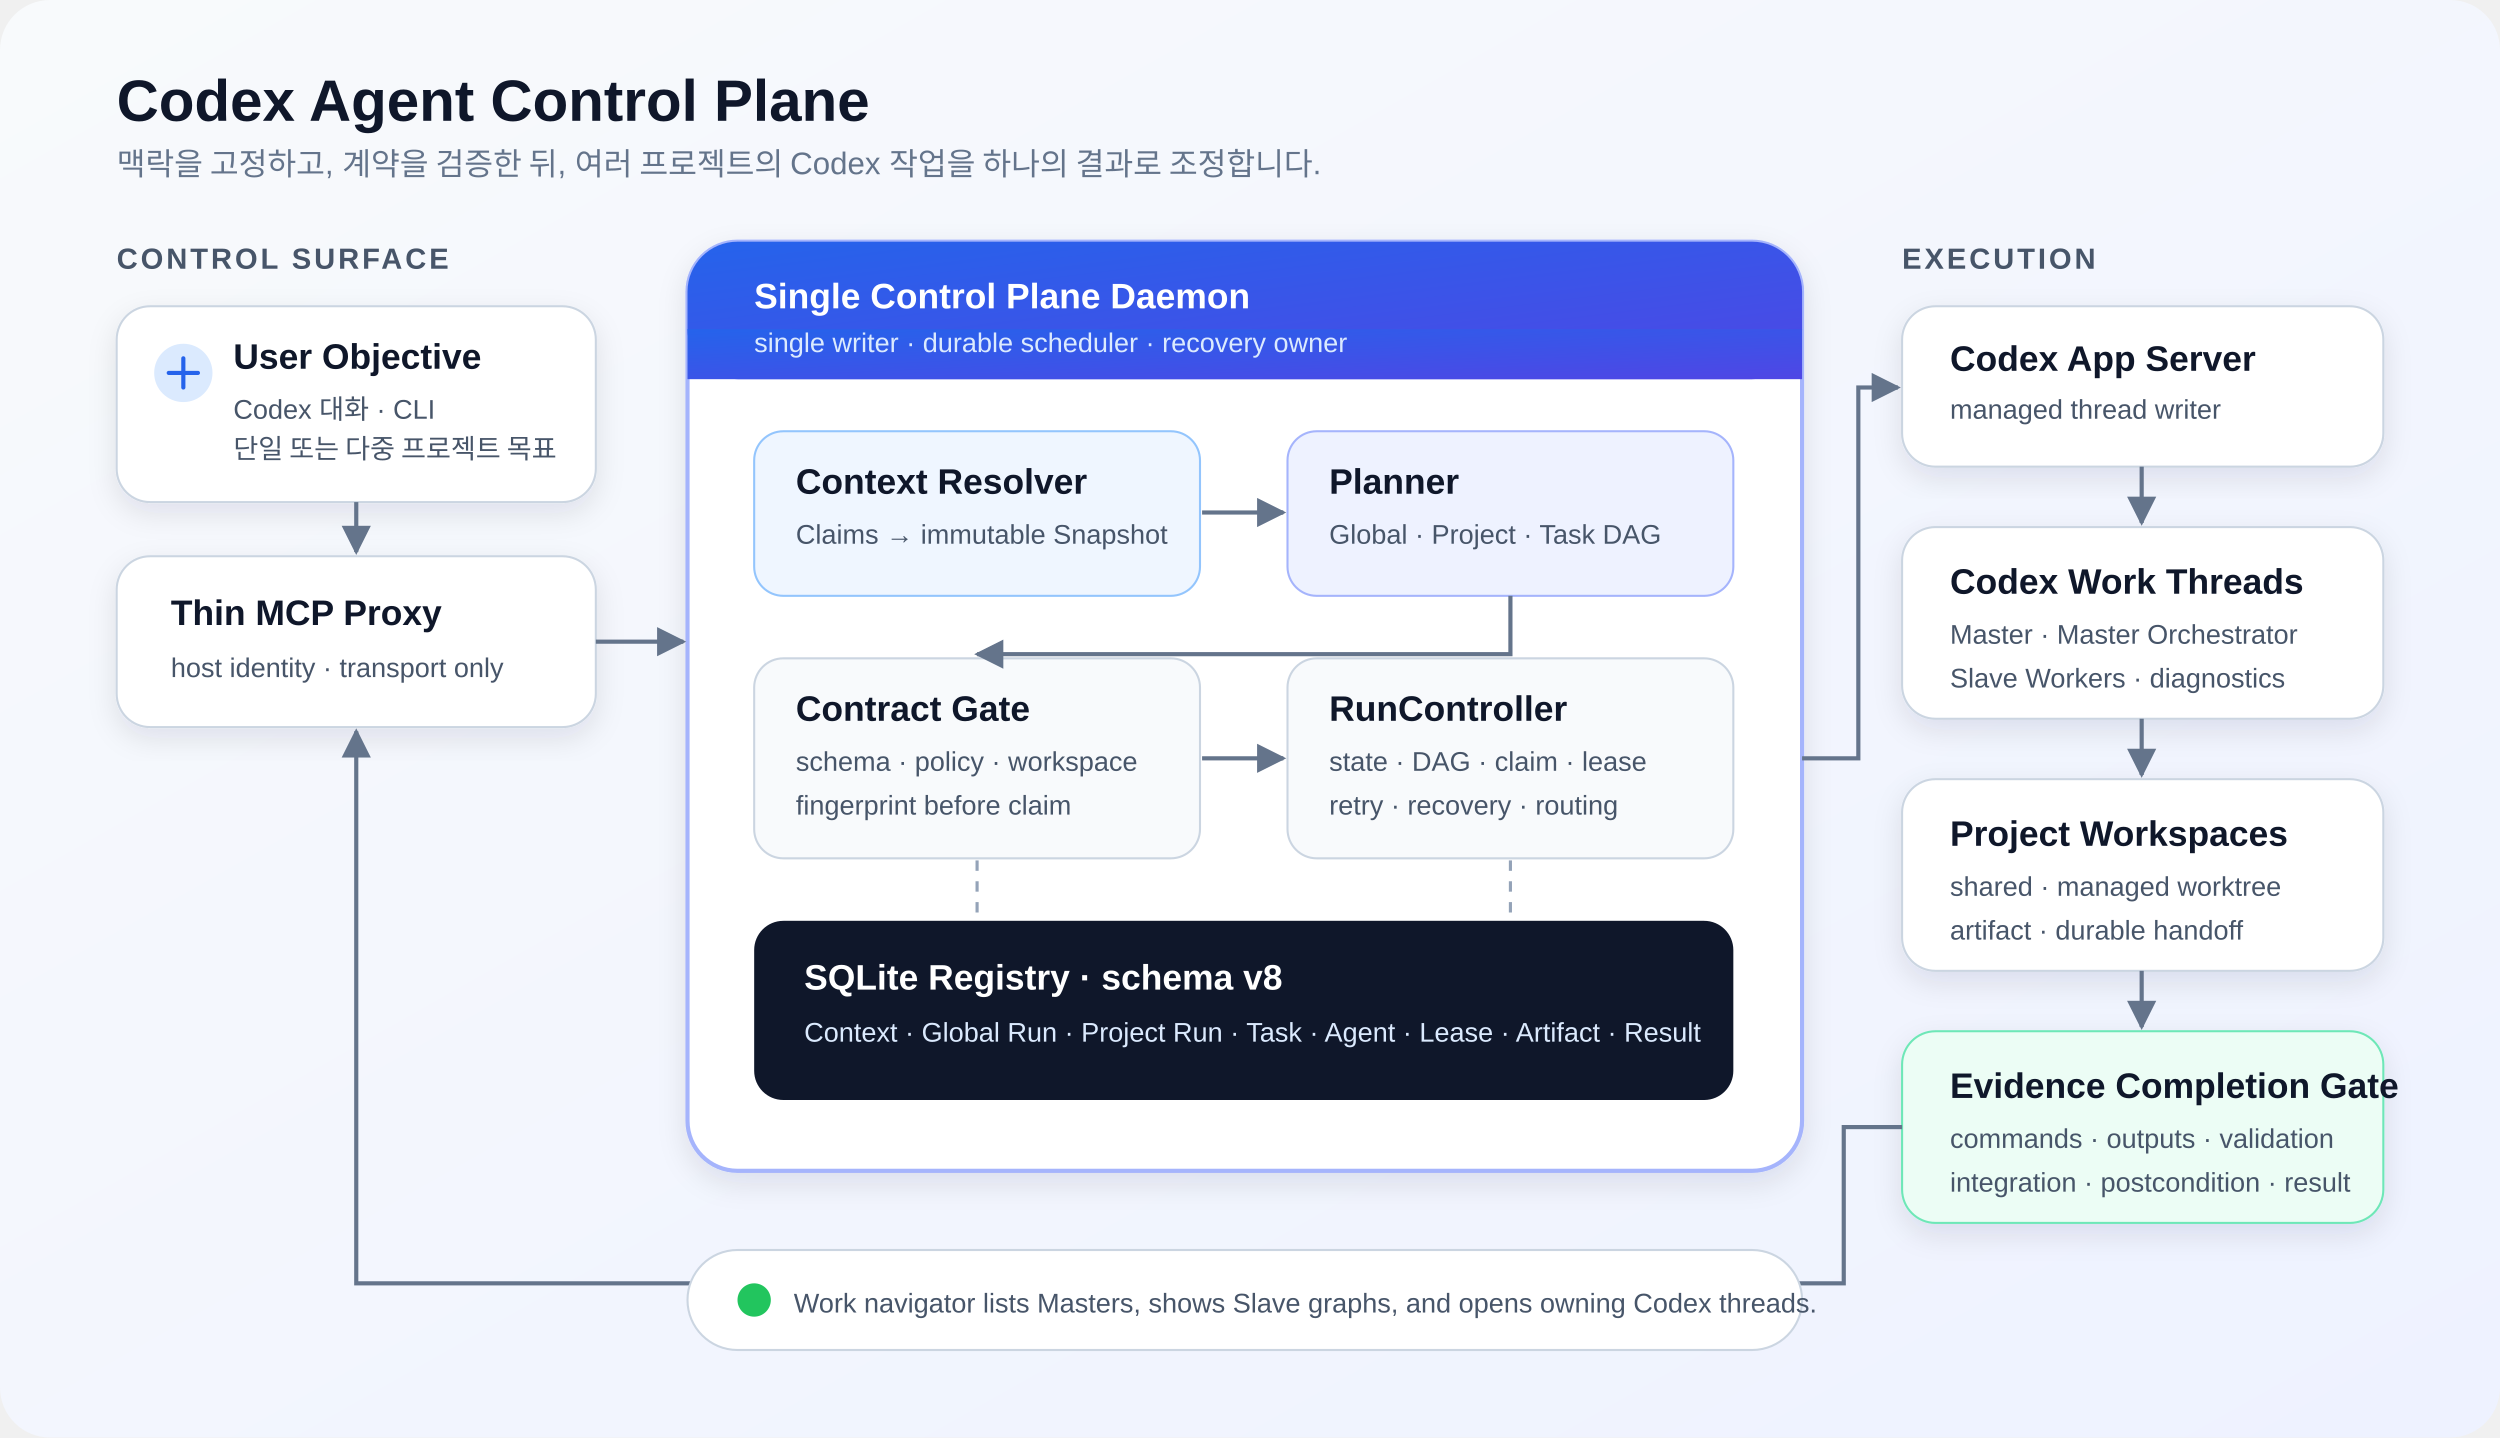
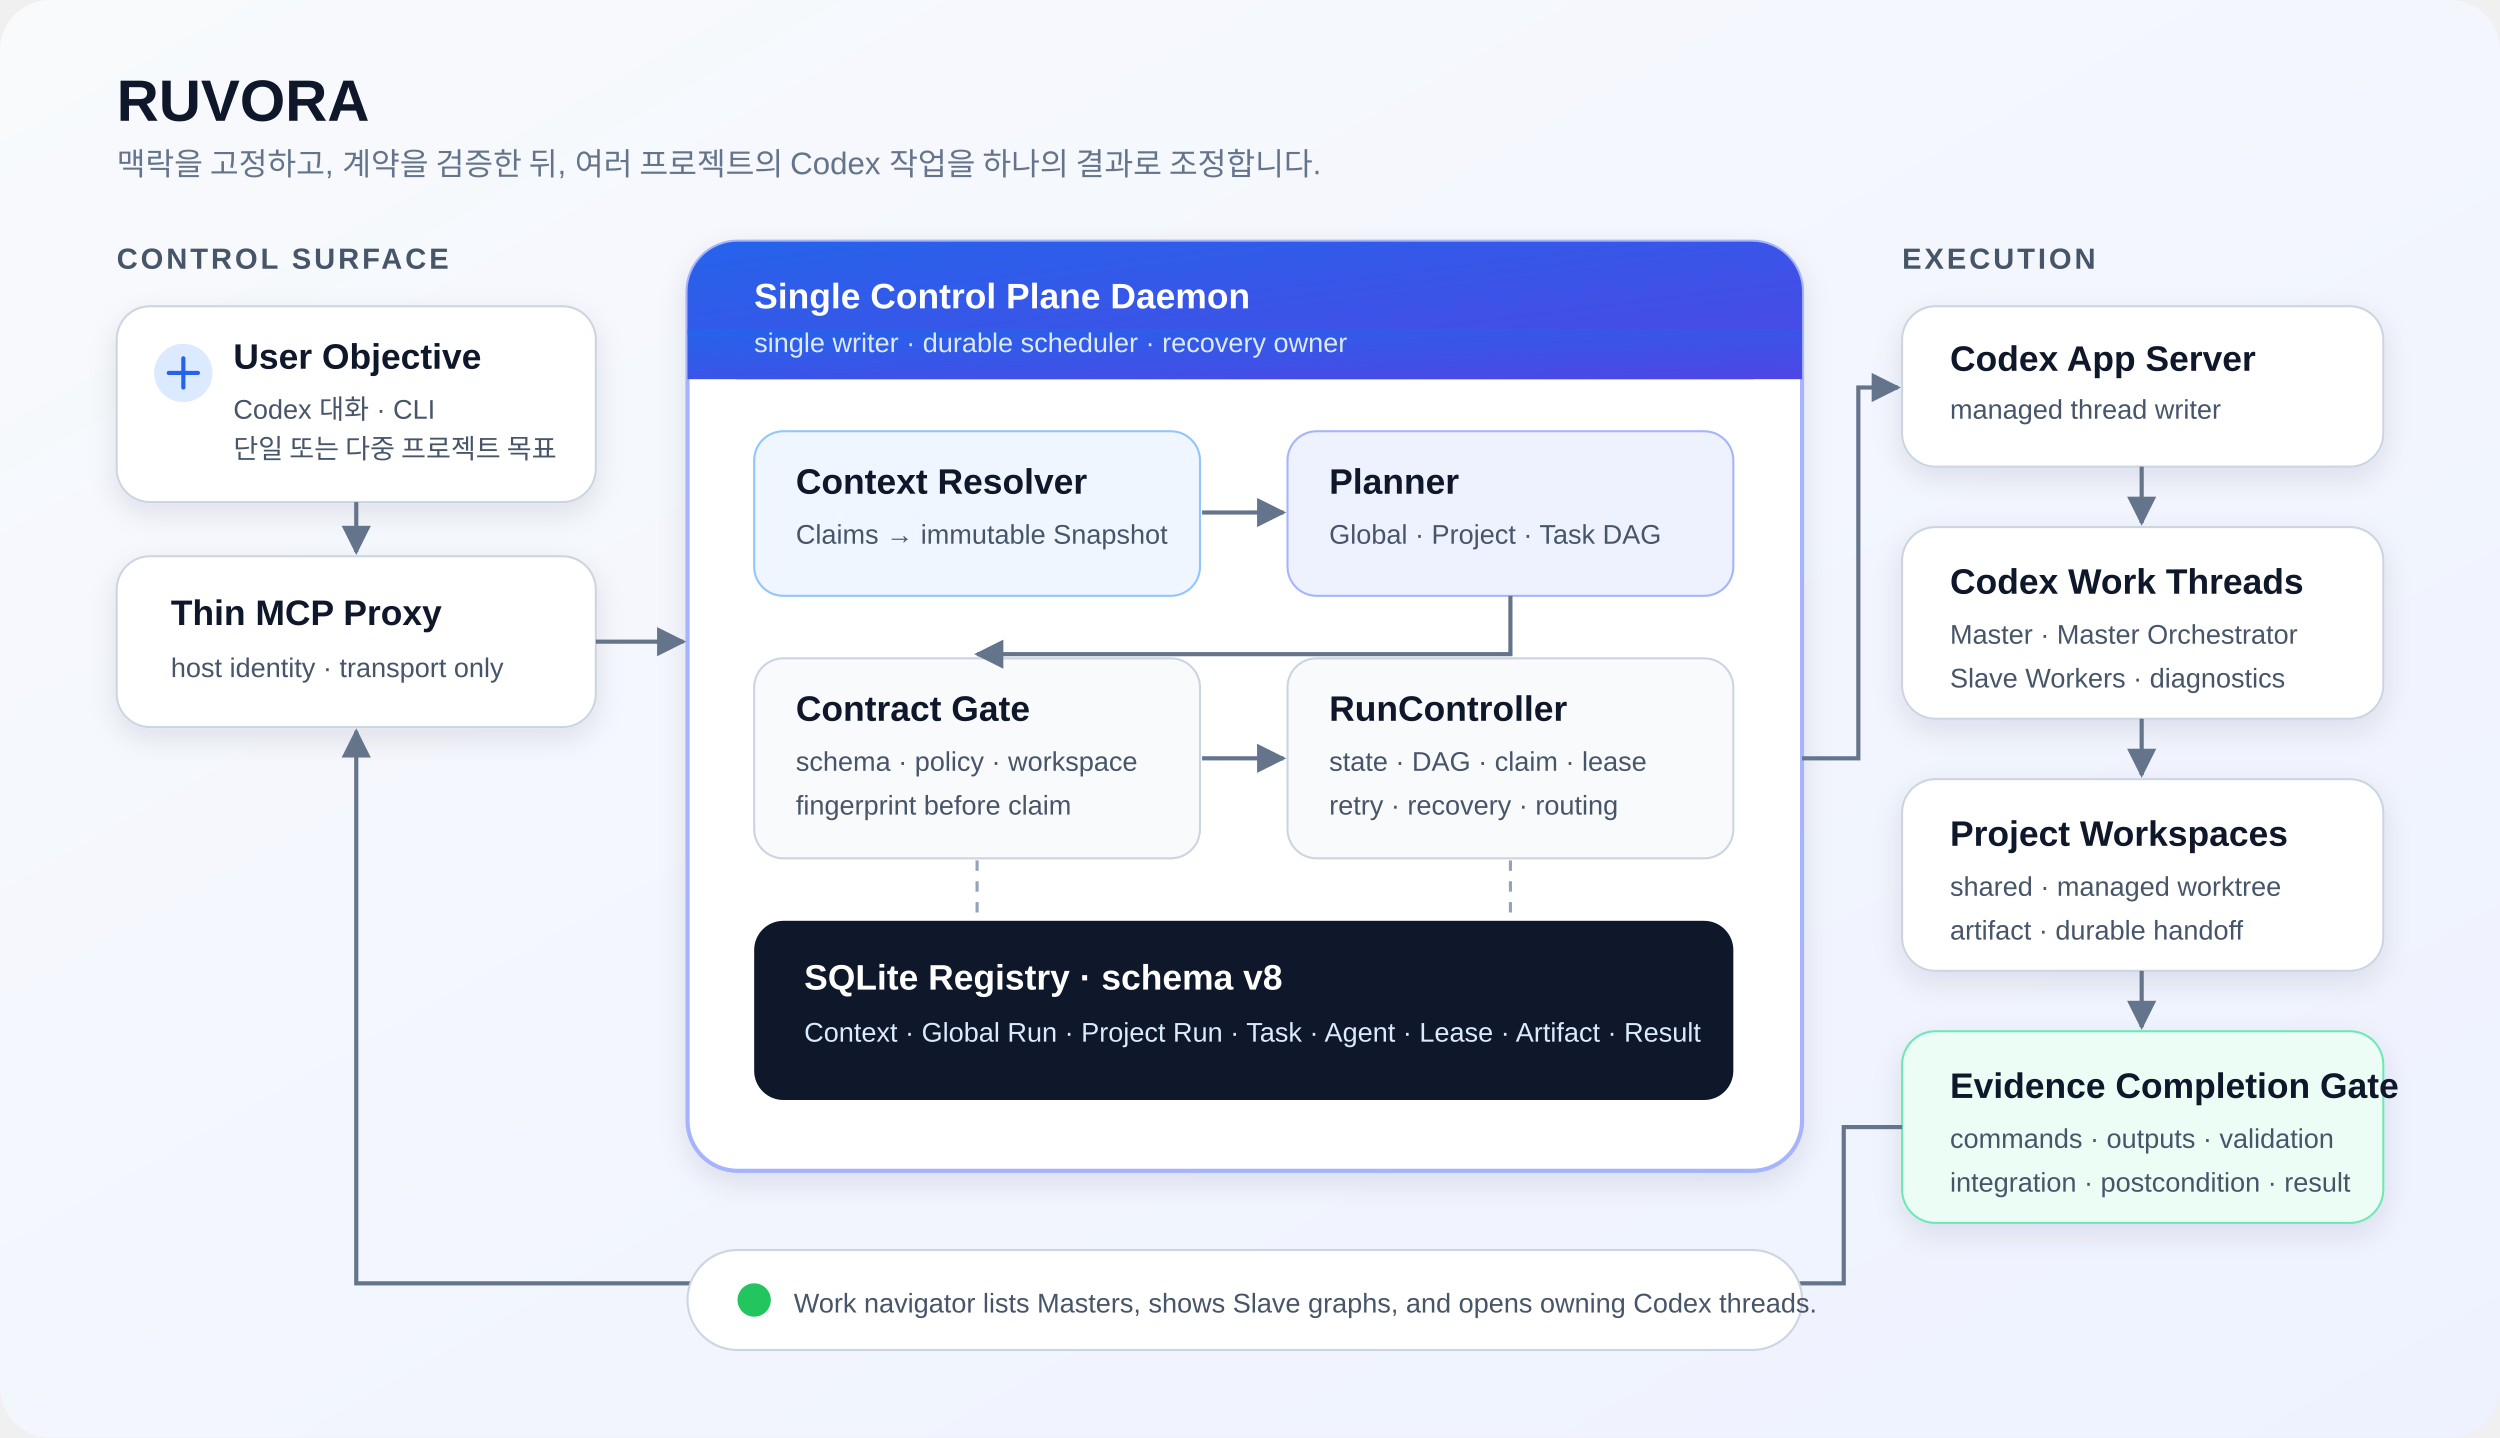
<svg xmlns="http://www.w3.org/2000/svg" width="1200" height="690" viewBox="0 0 1200 690" role="img" aria-labelledby="title desc">
  <defs>
    <linearGradient id="background" x1="0" y1="0" x2="1" y2="1">
      <stop offset="0" stop-color="#f8fafc" />
      <stop offset="1" stop-color="#eef2ff" />
    </linearGradient>
    <linearGradient id="primary" x1="0" y1="0" x2="1" y2="1">
      <stop offset="0" stop-color="#2563eb" />
      <stop offset="1" stop-color="#4f46e5" />
    </linearGradient>
    <filter id="shadow" x="-20%" y="-20%" width="140%" height="140%">
      <feDropShadow dx="0" dy="5" stdDeviation="7" flood-color="#0f172a" flood-opacity="0.10" />
    </filter>
    <marker id="arrow" viewBox="0 0 10 10" refX="9" refY="5" markerWidth="7" markerHeight="7" orient="auto-start-reverse">
      <path d="M 0 0 L 10 5 L 0 10 z" fill="#64748b" />
    </marker>
    <style>
      text { font-family: Arial, "Apple SD Gothic Neo", sans-serif; }
      .title { font-size: 28px; font-weight: 700; fill: #0f172a; }
      .subtitle { font-size: 15px; font-weight: 400; fill: #64748b; }
      .section { font-size: 14px; font-weight: 700; fill: #475569; letter-spacing: 1.4px; }
      .label { font-size: 17px; font-weight: 700; fill: #0f172a; }
      .body { font-size: 13px; font-weight: 400; fill: #475569; }
      .white { fill: #fff; }
      .whiteBody { font-size: 13px; font-weight: 400; fill: #dbeafe; }
      .line { stroke: #64748b; stroke-width: 2; fill: none; marker-end: url(#arrow); }
      .dash { stroke: #94a3b8; stroke-width: 1.5; stroke-dasharray: 5 5; fill: none; }
    </style>
  </defs>
  <rect width="1200" height="690" rx="24" fill="url(#background)" />
-   <text x="56" y="58" class="title">Codex Agent Control Plane</text>
+   <text x="56" y="58" class="title">RUVORA</text>
  <text x="56" y="84" class="subtitle">맥락을 고정하고, 계약을 검증한 뒤, 여러 프로젝트의 Codex 작업을 하나의 결과로 조정합니다.</text>
  <text x="56" y="129" class="section">CONTROL SURFACE</text>
  <rect x="56" y="147" width="230" height="94" rx="16" fill="#fff" stroke="#cbd5e1" filter="url(#shadow)" />
  <circle cx="88" cy="179" r="14" fill="#dbeafe" />
  <path d="M81 179h14M88 172v14" stroke="#2563eb" stroke-width="2" stroke-linecap="round" />
  <text x="112" y="177" class="label">User Objective</text>
  <text x="112" y="201" class="body">Codex 대화 · CLI</text>
  <text x="112" y="220" class="body">단일 또는 다중 프로젝트 목표</text>
  <rect x="56" y="267" width="230" height="82" rx="16" fill="#fff" stroke="#cbd5e1" filter="url(#shadow)" />
  <text x="82" y="300" class="label">Thin MCP Proxy</text>
  <text x="82" y="325" class="body">host identity · transport only</text>
  <path d="M171 241v24" class="line" />
  <rect x="330" y="116" width="535" height="446" rx="24" fill="#fff" stroke="#a5b4fc" stroke-width="2" filter="url(#shadow)" />
  <rect x="330" y="116" width="535" height="66" rx="24" fill="url(#primary)" />
  <path d="M330 158h535v24H330z" fill="url(#primary)" />
  <text x="362" y="148" class="label white">Single Control Plane Daemon</text>
  <text x="362" y="169" class="whiteBody">single writer · durable scheduler · recovery owner</text>
  <rect x="362" y="207" width="214" height="79" rx="14" fill="#eff6ff" stroke="#93c5fd" />
  <text x="382" y="237" class="label">Context Resolver</text>
  <text x="382" y="261" class="body">Claims → immutable Snapshot</text>
  <rect x="618" y="207" width="214" height="79" rx="14" fill="#eef2ff" stroke="#a5b4fc" />
  <text x="638" y="237" class="label">Planner</text>
  <text x="638" y="261" class="body">Global · Project · Task DAG</text>
  <path d="M577 246h39" class="line" />
  <rect x="362" y="316" width="214" height="96" rx="14" fill="#f8fafc" stroke="#cbd5e1" />
  <text x="382" y="346" class="label">Contract Gate</text>
  <text x="382" y="370" class="body">schema · policy · workspace</text>
  <text x="382" y="391" class="body">fingerprint before claim</text>
  <path d="M725 286v28H469v0" class="line" />
  <rect x="618" y="316" width="214" height="96" rx="14" fill="#f8fafc" stroke="#cbd5e1" />
  <text x="638" y="346" class="label">RunController</text>
  <text x="638" y="370" class="body">state · DAG · claim · lease</text>
  <text x="638" y="391" class="body">retry · recovery · routing</text>
  <path d="M577 364h39" class="line" />
  <rect x="362" y="442" width="470" height="86" rx="14" fill="#0f172a" />
  <text x="386" y="475" class="label white">SQLite Registry · schema v8</text>
  <text x="386" y="500" class="whiteBody">Context · Global Run · Project Run · Task · Agent · Lease · Artifact · Result</text>
  <path d="M469 413v27" class="dash" />
  <path d="M725 413v27" class="dash" />
  <path d="M286 308h42" class="line" />
  <text x="913" y="129" class="section">EXECUTION</text>
  <rect x="913" y="147" width="231" height="77" rx="16" fill="#fff" stroke="#cbd5e1" filter="url(#shadow)" />
  <text x="936" y="178" class="label">Codex App Server</text>
  <text x="936" y="201" class="body">managed thread writer</text>
  <path d="M865 364h27v-178h19" class="line" />
  <rect x="913" y="253" width="231" height="92" rx="16" fill="#fff" stroke="#cbd5e1" filter="url(#shadow)" />
  <text x="936" y="285" class="label">Codex Work Threads</text>
  <text x="936" y="309" class="body">Master · Master Orchestrator</text>
  <text x="936" y="330" class="body">Slave Workers · diagnostics</text>
  <path d="M1028 224v27" class="line" />
  <rect x="913" y="374" width="231" height="92" rx="16" fill="#fff" stroke="#cbd5e1" filter="url(#shadow)" />
  <text x="936" y="406" class="label">Project Workspaces</text>
  <text x="936" y="430" class="body">shared · managed worktree</text>
  <text x="936" y="451" class="body">artifact · durable handoff</text>
  <path d="M1028 345v27" class="line" />
  <rect x="913" y="495" width="231" height="92" rx="16" fill="#ecfdf5" stroke="#6ee7b7" filter="url(#shadow)" />
  <text x="936" y="527" class="label">Evidence Completion Gate</text>
  <text x="936" y="551" class="body">commands · outputs · validation</text>
  <text x="936" y="572" class="body">integration · postcondition · result</text>
  <path d="M1028 466v27" class="line" />
  <path d="M913 541H885v75H171v-265" class="line" />
  <rect x="330" y="600" width="535" height="48" rx="24" fill="#fff" stroke="#cbd5e1" />
  <circle cx="362" cy="624" r="8" fill="#22c55e" />
  <text x="381" y="630" class="body">Work navigator lists Masters, shows Slave graphs, and opens owning Codex threads.</text>
</svg>
